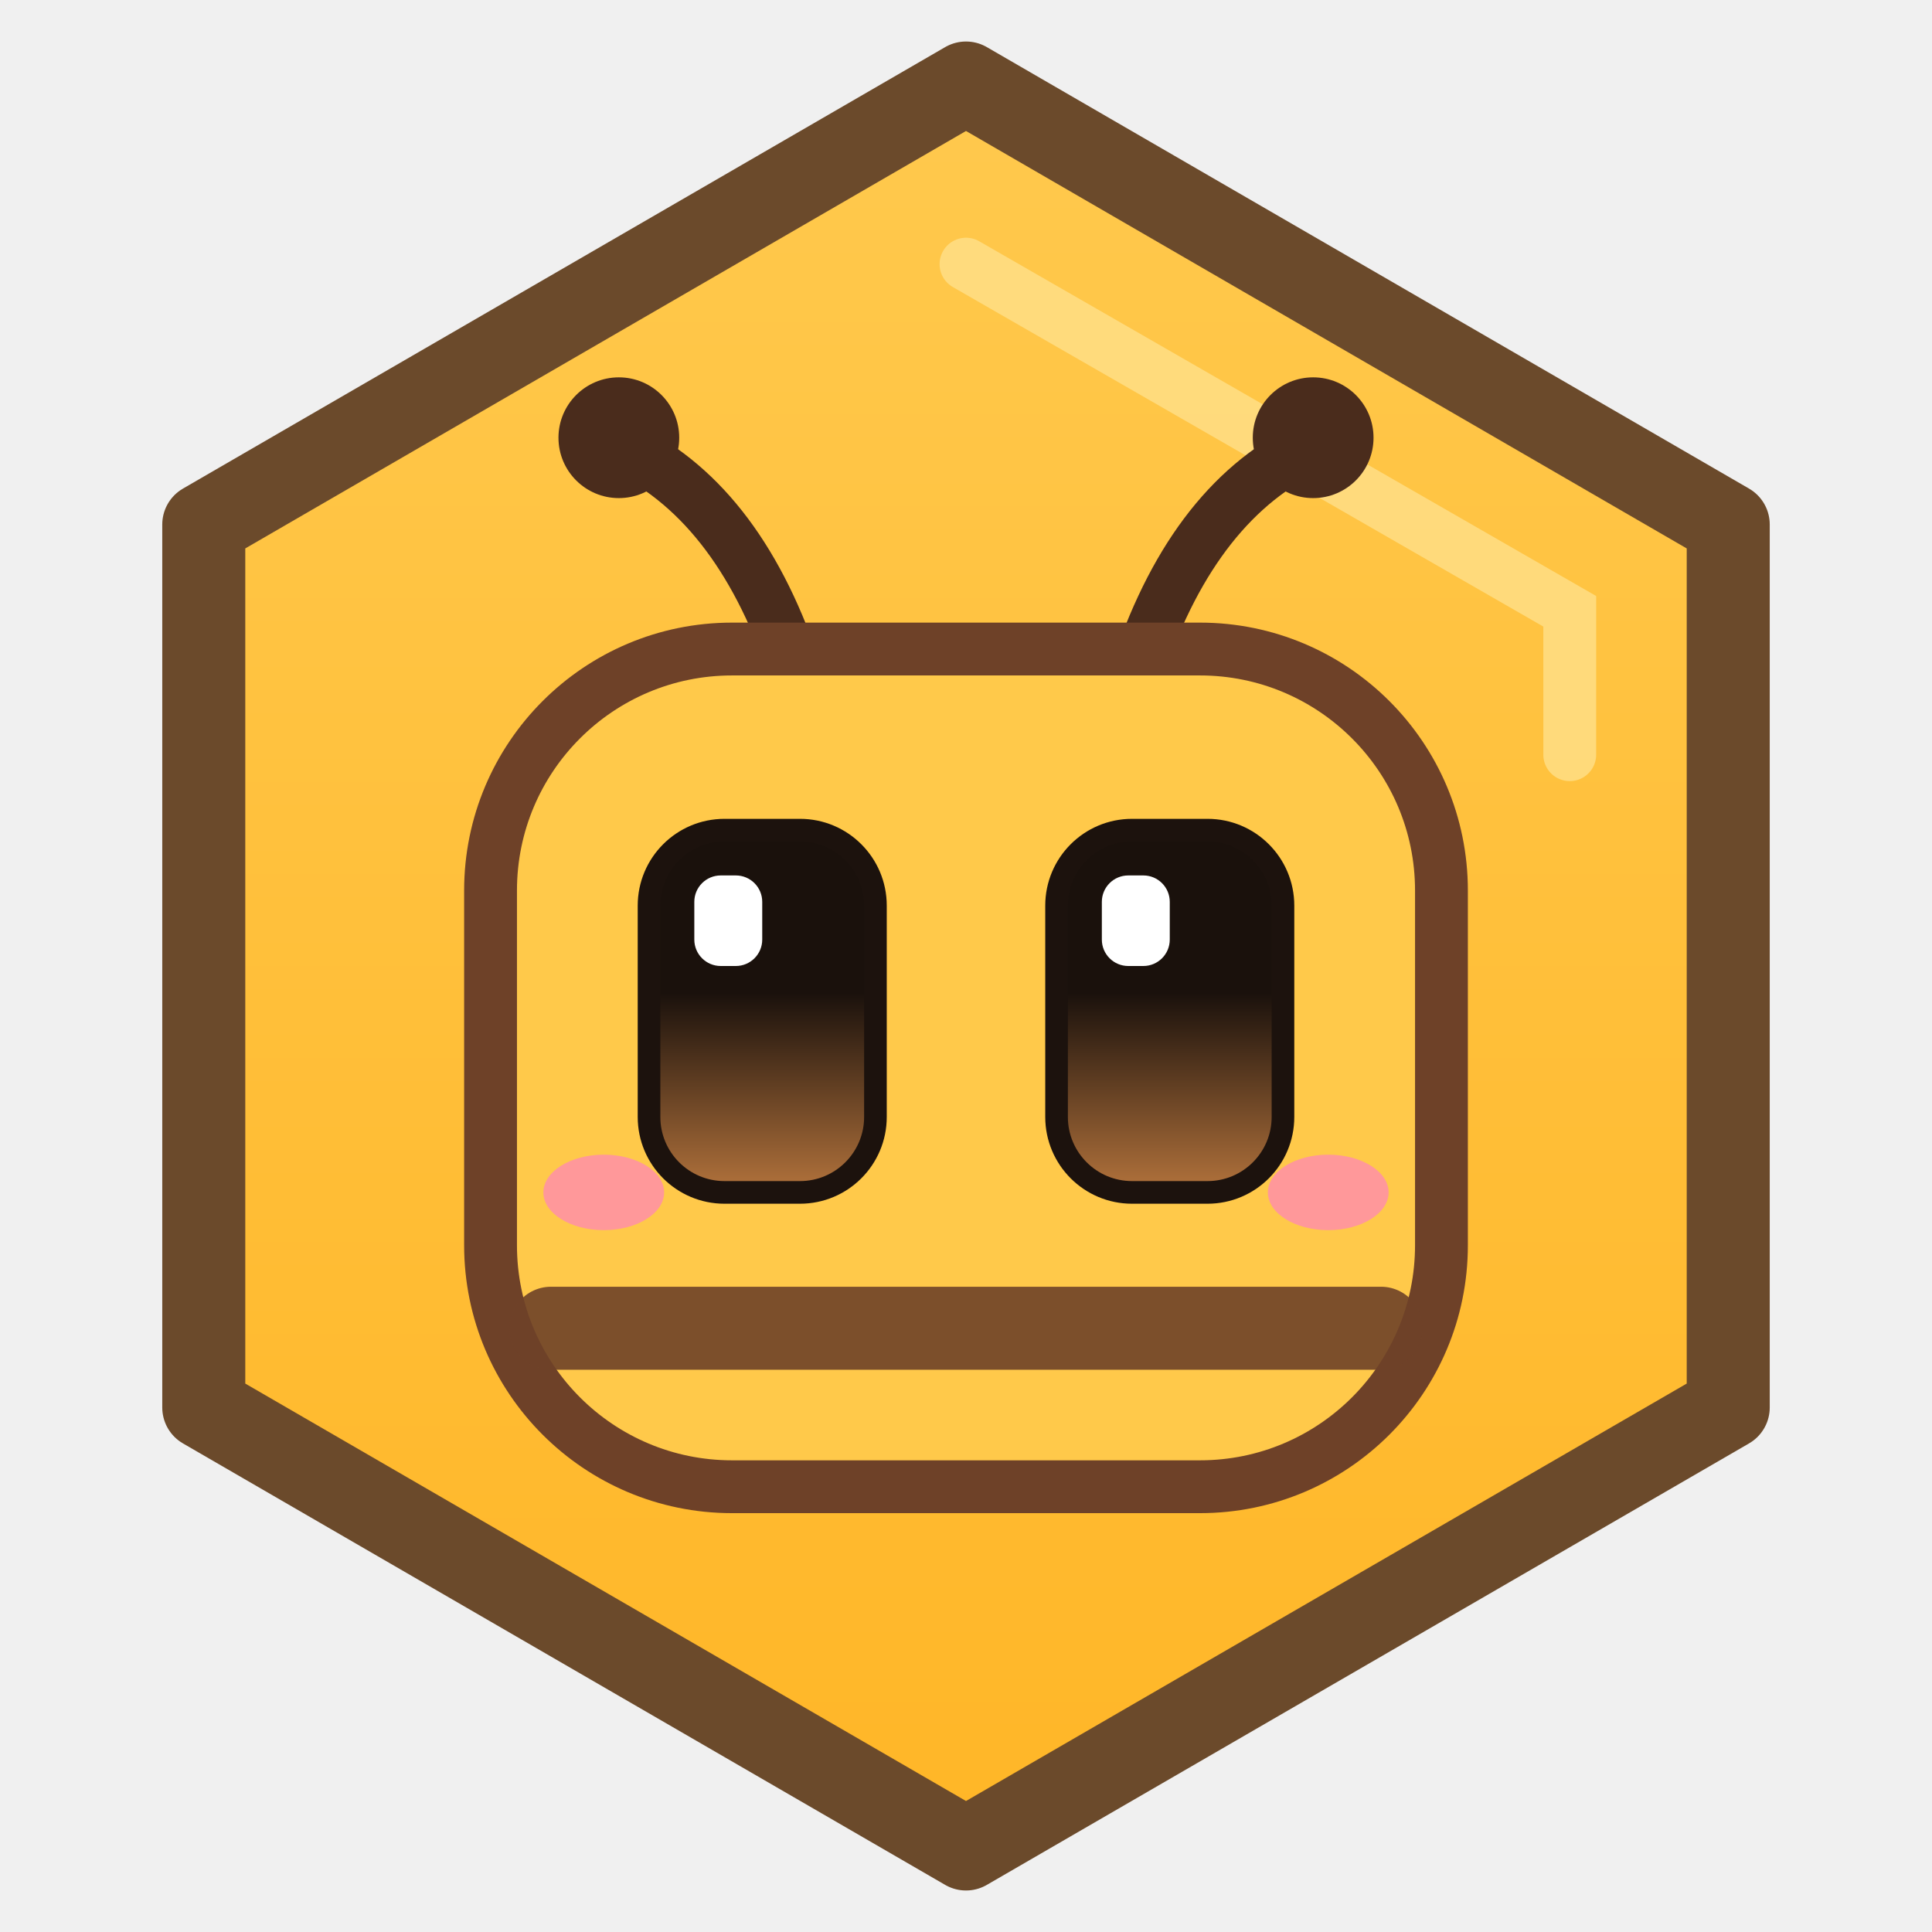
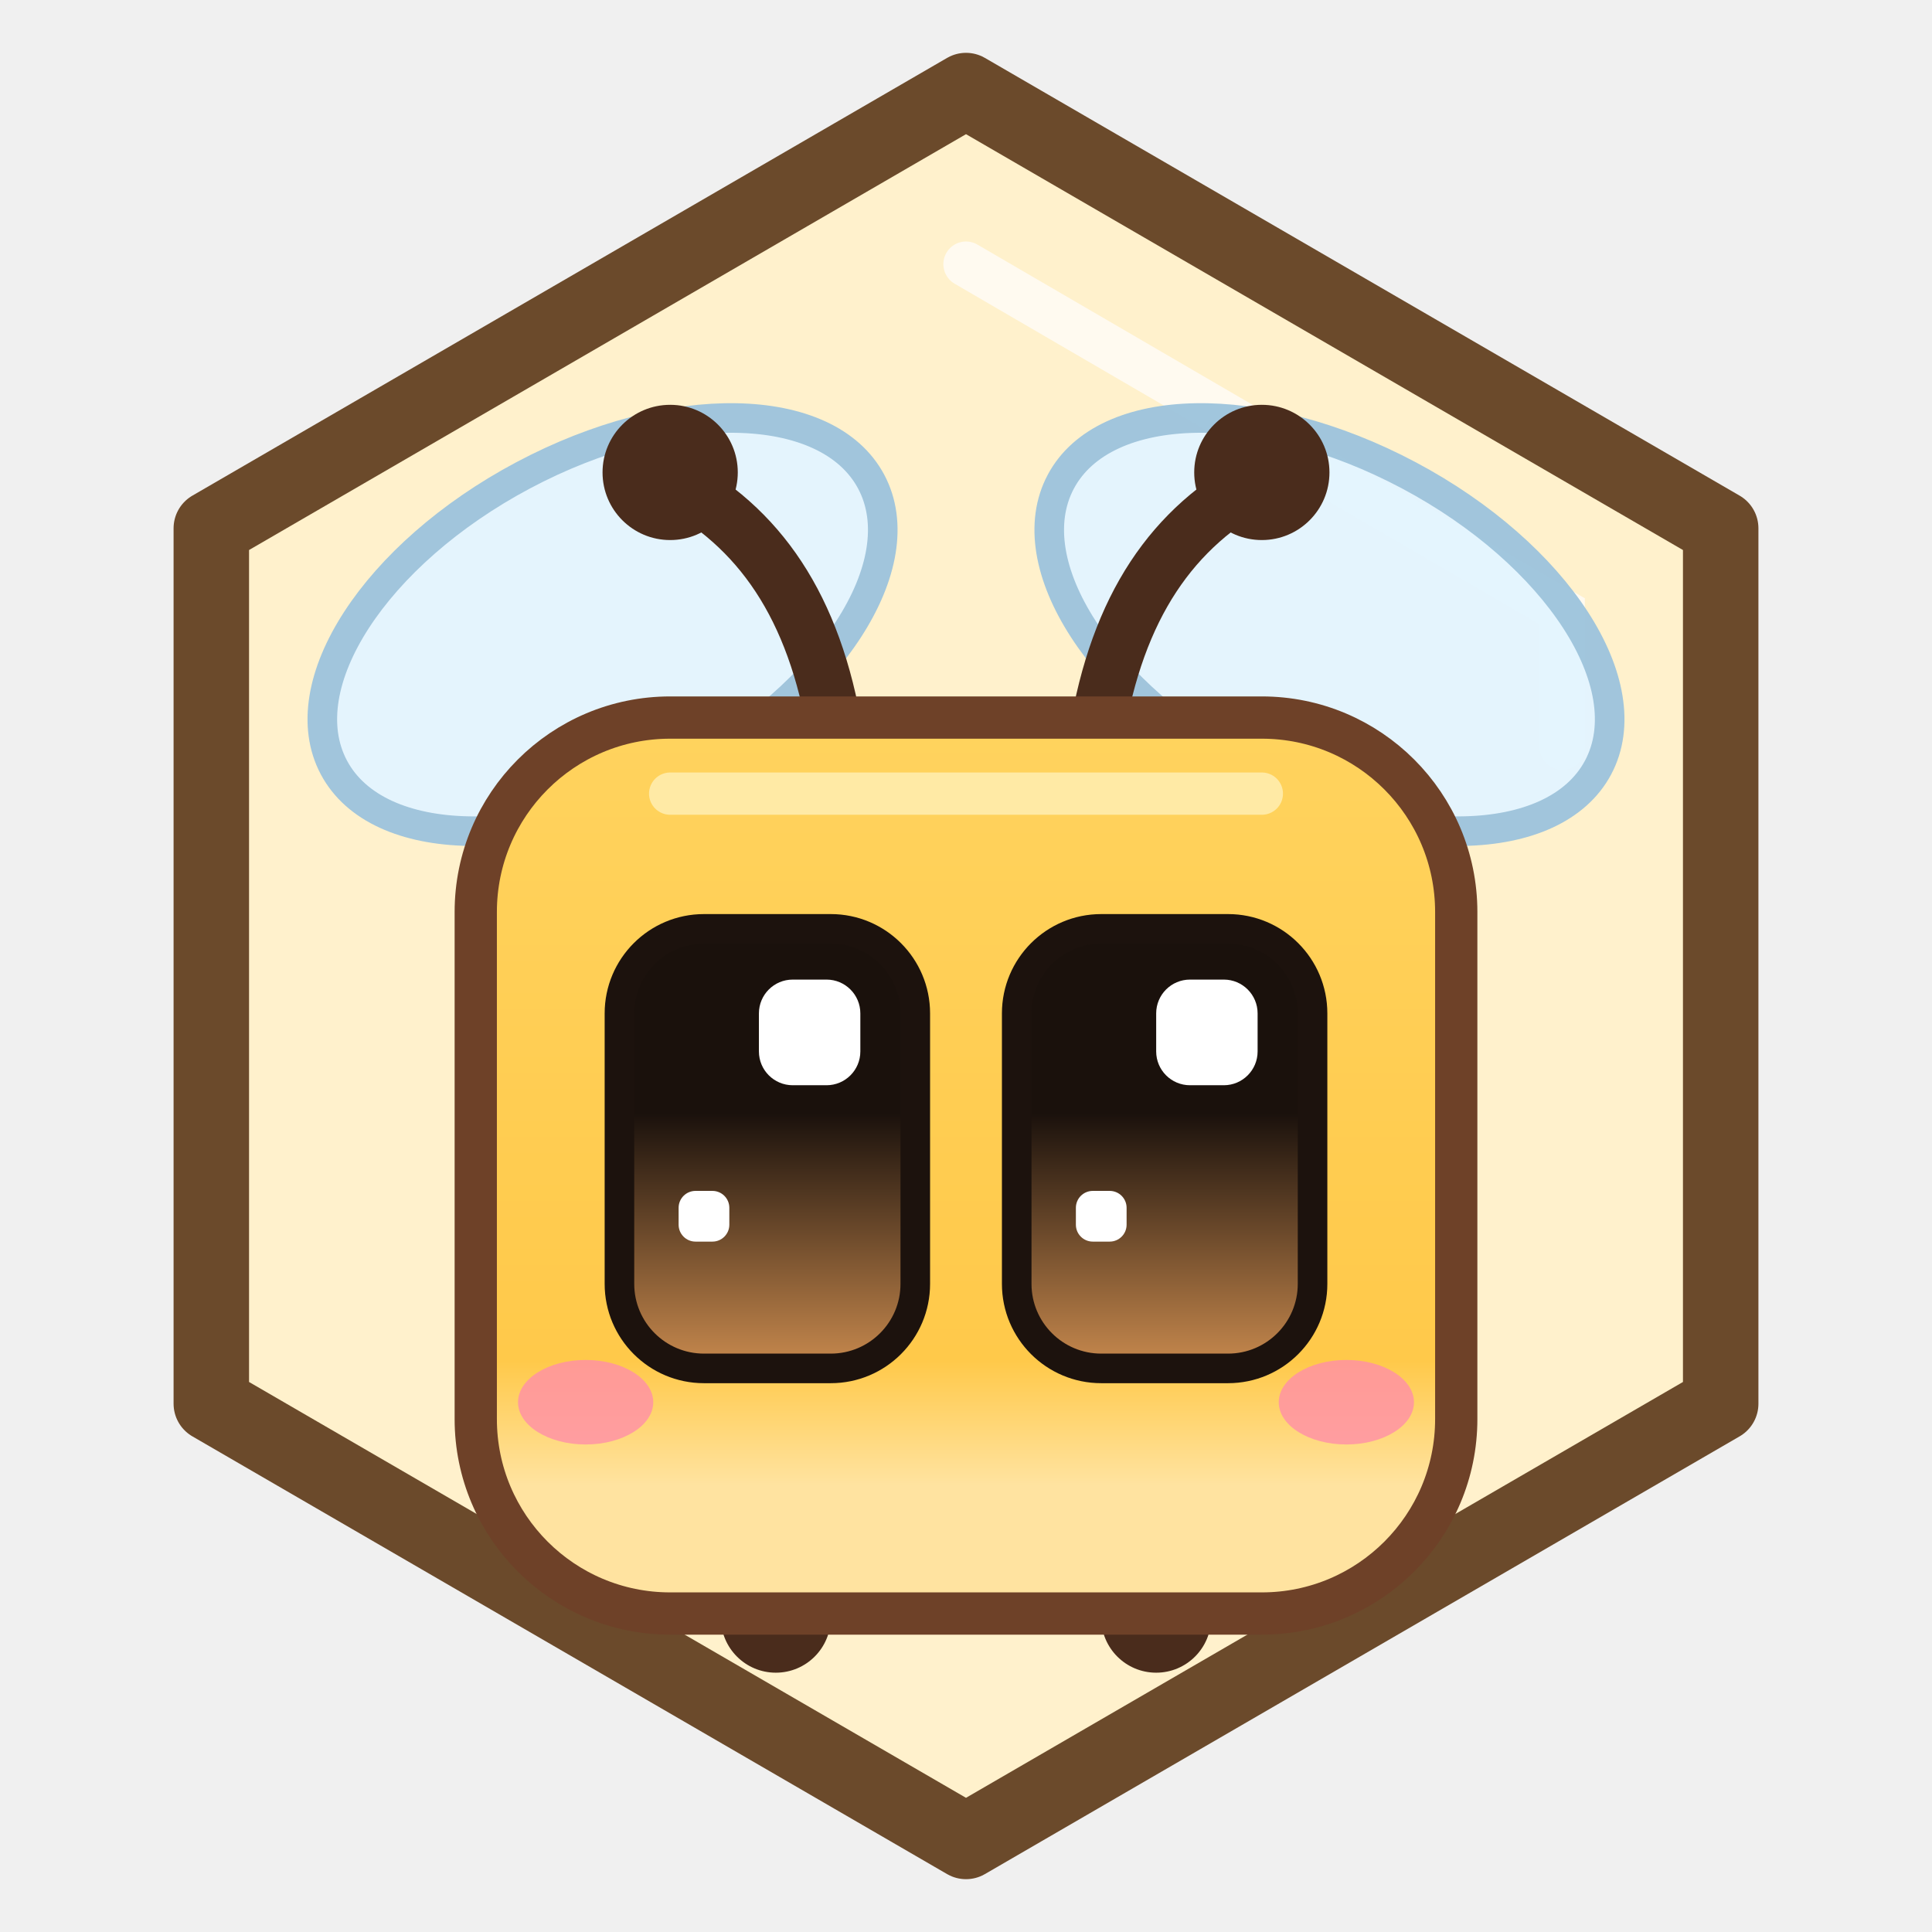
<svg xmlns="http://www.w3.org/2000/svg" viewBox="0 0 512 512">
  <defs>
-     <linearGradient id="comb" x1="0" y1="0" x2="0" y2="1">
-       <stop offset="0" stop-color="#ffc94d" />
-       <stop offset="1" stop-color="#ffb627" />
+     <linearGradient id="body" x1="0" y1="0" x2="0" y2="1">
+       <stop offset="0" stop-color="#ffd35e" />
+       <stop offset="0.72" stop-color="#ffc94a" />
+       <stop offset="0.86" stop-color="#ffe3a0" />
+       <stop offset="1" stop-color="#ffe3a0" />
    </linearGradient>
    <linearGradient id="eye" x1="0" y1="0" x2="0" y2="1">
      <stop offset="0" stop-color="#1a110c" />
-       <stop offset="0.45" stop-color="#1a110c" />
-       <stop offset="1" stop-color="#b3733c" />
+       <stop offset="0.42" stop-color="#1a110c" />
+       <stop offset="1" stop-color="#c98a4e" />
    </linearGradient>
  </defs>
-   <path d="M256 22 458 139v234L256 490 54 373V139z" fill="url(#comb)" stroke="#6b4a2b" stroke-width="22" stroke-linejoin="round" />
-   <path d="M256 70 416 162v38" fill="none" stroke="#ffe08a" stroke-width="14" stroke-linecap="round" opacity="0.8" />
-   <path d="M212 182q-14-46-44-62M300 182q14-46 44-62" fill="none" stroke="#4a2c1c" stroke-width="14" stroke-linecap="round" />
-   <circle cx="164" cy="116" r="16" fill="#4a2c1c" />
-   <circle cx="348" cy="116" r="16" fill="#4a2c1c" />
-   <rect x="130" y="172" width="252" height="222" rx="64" fill="#ffc94a" stroke="#6e4128" stroke-width="14" />
-   <path d="M146 352h220" stroke="#6e4128" stroke-width="22" stroke-linecap="round" opacity="0.9" />
-   <rect x="172" y="220" width="60" height="96" rx="20" fill="url(#eye)" stroke="#1c120d" stroke-width="6" />
-   <rect x="280" y="220" width="60" height="96" rx="20" fill="url(#eye)" stroke="#1c120d" stroke-width="6" />
-   <rect x="184" y="232" width="18" height="24" rx="7" fill="#fff" />
-   <rect x="292" y="232" width="18" height="24" rx="7" fill="#fff" />
-   <ellipse cx="160" cy="316" rx="16" ry="10" fill="#ff8fa8" opacity="0.85" />
-   <ellipse cx="352" cy="316" rx="16" ry="10" fill="#ff8fa8" opacity="0.85" />
+   <path d="M256 24 456 140v232L256 488 56 372V140z" fill="#fff1cc" stroke="#6b4a2b" stroke-width="20" stroke-linejoin="round" />
+   <path d="M256 70 414 162v36" fill="none" stroke="#fffaf0" stroke-width="12" stroke-linecap="round" />
+   <g transform="translate(256 282) scale(1.12) translate(-256 -290)">
+     <g fill="#e3f4ff" stroke="#9cc3dc" stroke-width="7" opacity="0.95">
+       <ellipse cx="170" cy="186" rx="72" ry="40" transform="rotate(-28 170 186)" />
+       <ellipse cx="342" cy="186" rx="72" ry="40" transform="rotate(28 342 186)" />
+     </g>
+     <path d="M226 218C222 186 210 166 190 154M286 218C290 186 302 166 322 154" fill="none" stroke="#4a2c1c" stroke-width="13" stroke-linecap="round" />
+     <circle cx="186" cy="150" r="16" fill="#4a2c1c" />
+     <circle cx="326" cy="150" r="16" fill="#4a2c1c" />
+     <rect x="198" y="404" width="26" height="30" rx="13" fill="#4a2c1c" />
+     <rect x="288" y="404" width="26" height="30" rx="13" fill="#4a2c1c" />
+     <rect x="140" y="208" width="232" height="212" rx="46" fill="url(#body)" stroke="#6e4128" stroke-width="10" />
+     <path d="M186 226h140" stroke="#fff0b8" stroke-width="10" stroke-linecap="round" opacity="0.8" />
+     <rect x="174" y="258" width="70" height="104" rx="20" fill="url(#eye)" stroke="#1c120d" stroke-width="7" />
+     <rect x="268" y="258" width="70" height="104" rx="20" fill="url(#eye)" stroke="#1c120d" stroke-width="7" />
+     <rect x="207" y="270" width="24" height="25" rx="8" fill="#fff" />
+     <rect x="301" y="270" width="24" height="25" rx="8" fill="#fff" />
+     <rect x="188" y="320" width="12" height="12" rx="4" fill="#fff" />
+     <rect x="282" y="320" width="12" height="12" rx="4" fill="#fff" />
+     <ellipse cx="166" cy="370" rx="16" ry="10" fill="#ff8fa8" opacity="0.8" />
+     <ellipse cx="346" cy="370" rx="16" ry="10" fill="#ff8fa8" opacity="0.8" />
+   </g>
</svg>
